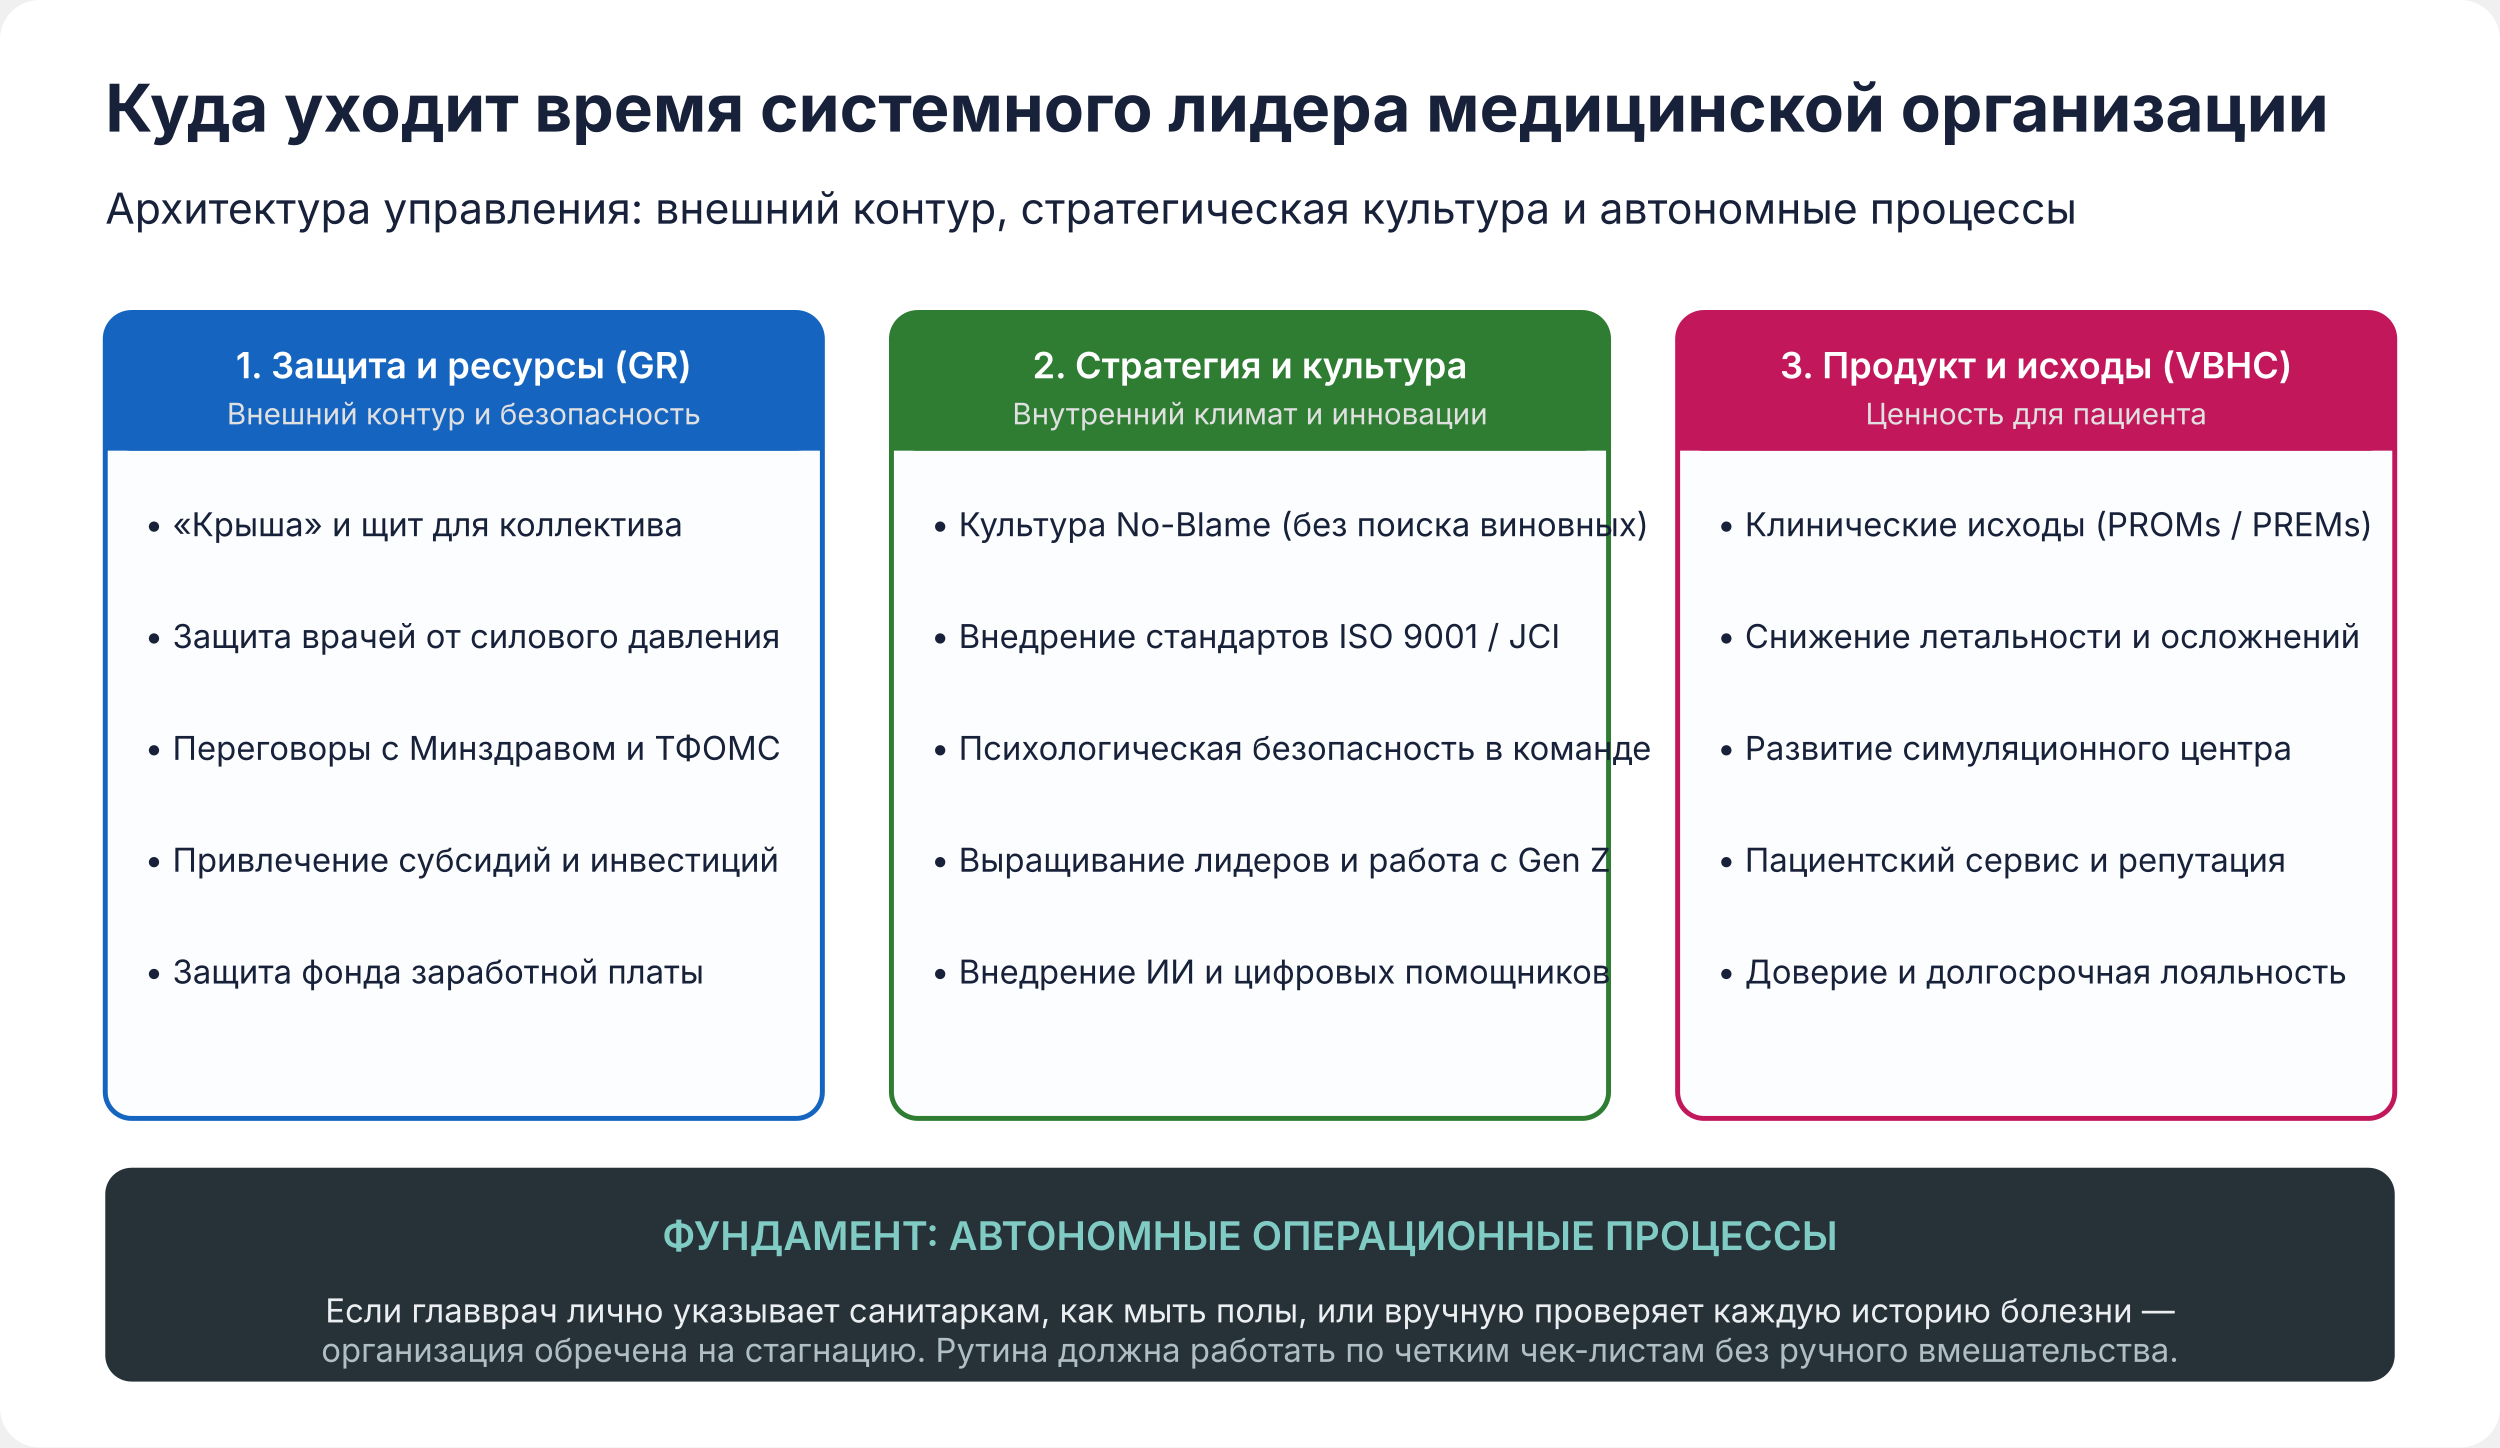
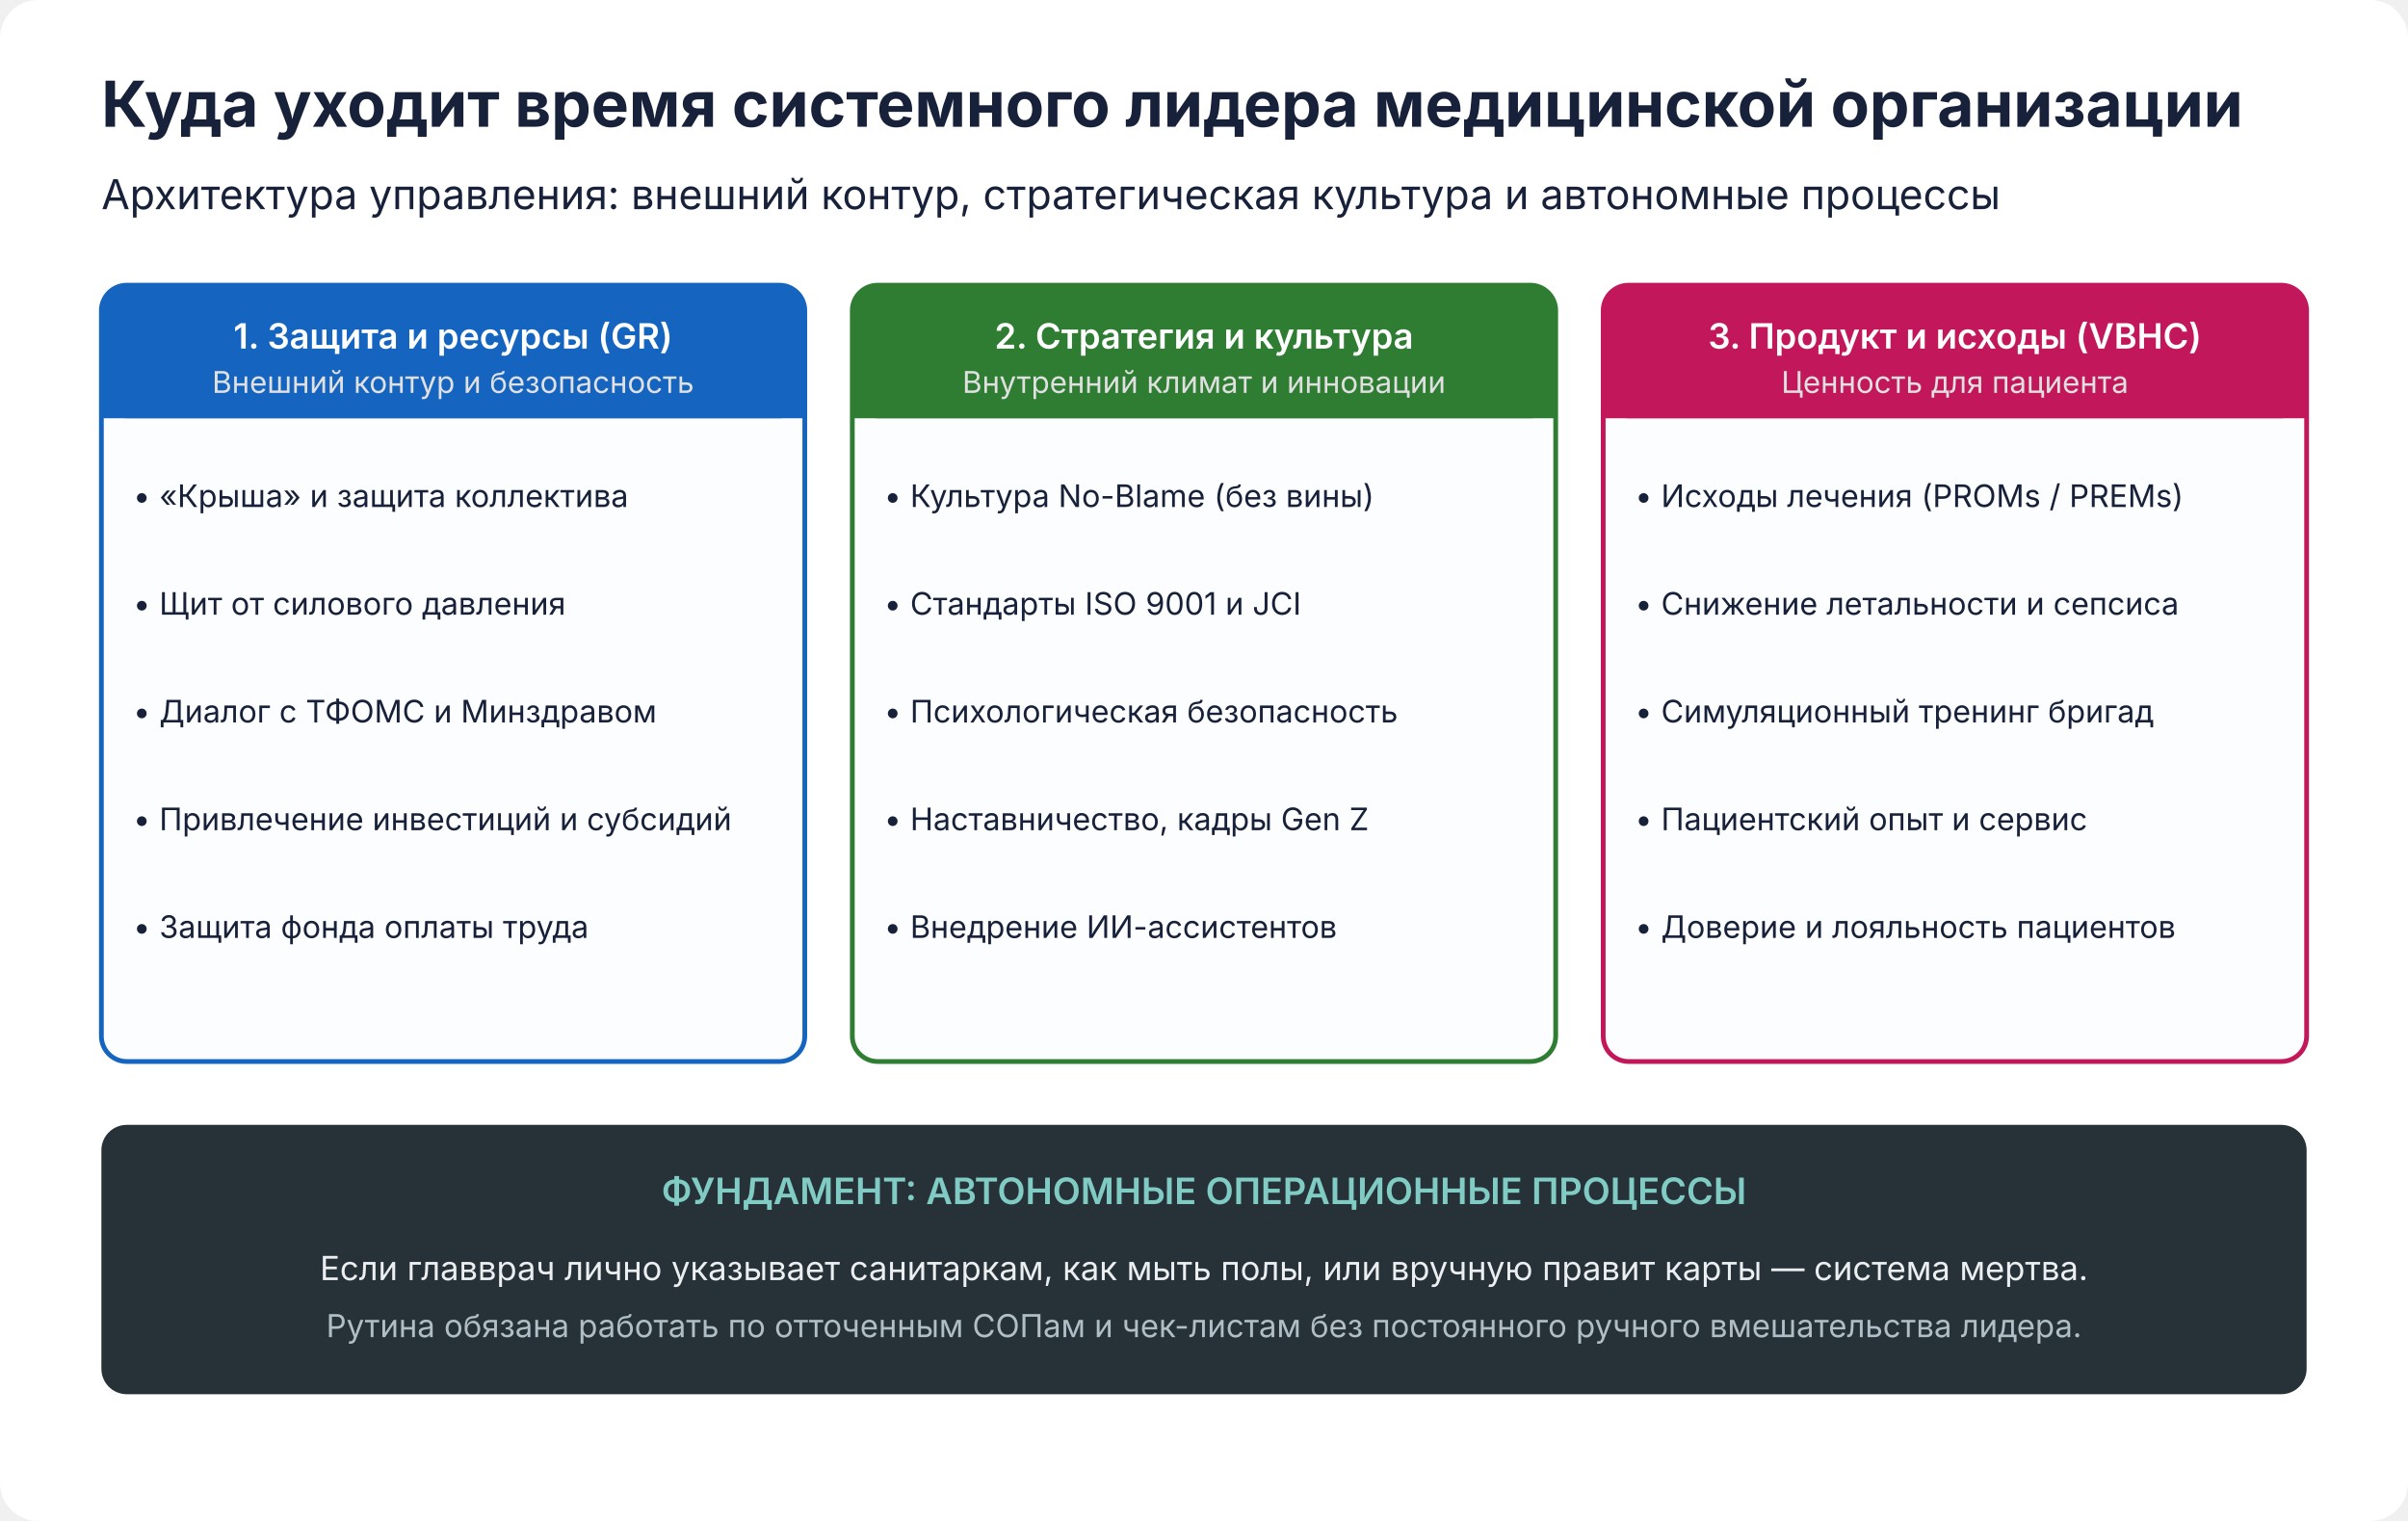
- <svg xmlns="http://www.w3.org/2000/svg" viewBox="0 0 760 440" role="img" aria-labelledby="title desc">
-   <style>text{font-family:Inter,system-ui,-apple-system,sans-serif;fill:#18213a;font-size:16px} .small{font-size:13px;fill:#54627a} .heading{font-size:20px;font-weight:700} .bold{font-weight:600}</style>
-   <rect width="760" height="440" rx="12" fill="#fff" />
+ <svg xmlns="http://www.w3.org/2000/svg" viewBox="0 0 760 480" role="img" aria-labelledby="title desc">
+   <style>text{font-family:Inter,system-ui,-apple-system,sans-serif;fill:#18213a;font-size:15px} .small{font-size:13px;fill:#54627a} .heading{font-size:20px;font-weight:700} .bold{font-weight:600}</style>
+   <rect width="760" height="480" rx="12" fill="#fff" />
  <text x="32.00" y="40.00" text-anchor="start" class="heading" style="fill:#18213a">Куда уходит время системного лидера медицинской организации</text>
-   <text x="32.00" y="68.00" text-anchor="start" class="small" style="fill:#18213a">Архитектура управления: внешний контур, стратегическая культура и автономные процессы</text>
-   <rect x="32.00" y="95.00" width="218.00" height="245.00" rx="8" fill="#fcfdfe" stroke="#1565c0" stroke-width="1.5" />
-   <rect x="32.00" y="95.00" width="218.00" height="42.00" rx="8" fill="#1565c0" />
-   <rect x="32.00" y="125.00" width="218.00" height="12.00" rx="0" fill="#1565c0" />
-   <text x="141.00" y="115.00" text-anchor="middle" class="bold" style="font-size:11px;fill:#fff">1. Защита и ресурсы (GR)</text>
-   <text x="141.00" y="129.00" text-anchor="middle" class="" style="font-size:9px;fill:#e0e0e0">Внешний контур и безопасность</text>
-   <text x="44.00" y="163.00" text-anchor="start" class="" style="font-size:10px;fill:#18213a">• «Крыша» и щит для коллектива</text>
-   <text x="44.00" y="197.00" text-anchor="start" class="" style="font-size:10px;fill:#18213a">• Защита врачей от силового давления</text>
-   <text x="44.00" y="231.00" text-anchor="start" class="" style="font-size:10px;fill:#18213a">• Переговоры с Минздравом и ТФОМС</text>
-   <text x="44.00" y="265.00" text-anchor="start" class="" style="font-size:10px;fill:#18213a">• Привлечение субсидий и инвестиций</text>
-   <text x="44.00" y="299.00" text-anchor="start" class="" style="font-size:10px;fill:#18213a">• Защита фонда заработной платы</text>
-   <rect x="271.00" y="95.00" width="218.00" height="245.00" rx="8" fill="#fcfdfe" stroke="#2e7d32" stroke-width="1.5" />
-   <rect x="271.00" y="95.00" width="218.00" height="42.00" rx="8" fill="#2e7d32" />
-   <rect x="271.00" y="125.00" width="218.00" height="12.00" rx="0" fill="#2e7d32" />
-   <text x="380.00" y="115.00" text-anchor="middle" class="bold" style="font-size:11px;fill:#fff">2. Стратегия и культура</text>
-   <text x="380.00" y="129.00" text-anchor="middle" class="" style="font-size:9px;fill:#e0e0e0">Внутренний климат и инновации</text>
-   <text x="283.00" y="163.00" text-anchor="start" class="" style="font-size:10px;fill:#18213a">• Культура No-Blame (без поиска виновных)</text>
-   <text x="283.00" y="197.00" text-anchor="start" class="" style="font-size:10px;fill:#18213a">• Внедрение стандартов ISO 9001 / JCI</text>
-   <text x="283.00" y="231.00" text-anchor="start" class="" style="font-size:10px;fill:#18213a">• Психологическая безопасность в команде</text>
-   <text x="283.00" y="265.00" text-anchor="start" class="" style="font-size:10px;fill:#18213a">• Выращивание лидеров и работа с Gen Z</text>
-   <text x="283.00" y="299.00" text-anchor="start" class="" style="font-size:10px;fill:#18213a">• Внедрение ИИ и цифровых помощников</text>
-   <rect x="510.00" y="95.00" width="218.00" height="245.00" rx="8" fill="#fcfdfe" stroke="#c2185b" stroke-width="1.5" />
-   <rect x="510.00" y="95.00" width="218.00" height="42.00" rx="8" fill="#c2185b" />
-   <rect x="510.00" y="125.00" width="218.00" height="12.00" rx="0" fill="#c2185b" />
-   <text x="619.00" y="115.00" text-anchor="middle" class="bold" style="font-size:11px;fill:#fff">3. Продукт и исходы (VBHC)</text>
-   <text x="619.00" y="129.00" text-anchor="middle" class="" style="font-size:9px;fill:#e0e0e0">Ценность для пациента</text>
-   <text x="522.00" y="163.00" text-anchor="start" class="" style="font-size:10px;fill:#18213a">• Клинические исходы (PROMs / PREMs)</text>
-   <text x="522.00" y="197.00" text-anchor="start" class="" style="font-size:10px;fill:#18213a">• Снижение летальности и осложнений</text>
-   <text x="522.00" y="231.00" text-anchor="start" class="" style="font-size:10px;fill:#18213a">• Развитие симуляционного центра</text>
-   <text x="522.00" y="265.00" text-anchor="start" class="" style="font-size:10px;fill:#18213a">• Пациентский сервис и репутация</text>
-   <text x="522.00" y="299.00" text-anchor="start" class="" style="font-size:10px;fill:#18213a">• Доверие и долгосрочная лояльность</text>
-   <rect x="32.00" y="355.00" width="696.00" height="65.00" rx="8" fill="#263238" />
-   <text x="380.00" y="380.00" text-anchor="middle" class="bold" style="font-size:12px;fill:#80cbc4">ФУНДАМЕНТ: АВТОНОМНЫЕ ОПЕРАЦИОННЫЕ ПРОЦЕССЫ</text>
-   <text x="380.00" y="402.00" text-anchor="middle" class="" style="font-size:10px;fill:#eceff1">Если главврач лично указывает санитаркам, как мыть полы, или вручную проверяет каждую историю болезни —</text>
-   <text x="380.00" y="414.00" text-anchor="middle" class="" style="font-size:10px;fill:#b0bec5">организация обречена на стагнацию. Рутина должна работать по четким чек-листам без ручного вмешательства.</text>
+   <text x="32.00" y="66.00" text-anchor="start" class="small" style="fill:#18213a">Архитектура управления: внешний контур, стратегическая культура и автономные процессы</text>
+   <rect x="32.00" y="90.00" width="222.00" height="245.00" rx="8" fill="#fcfdfe" stroke="#1565c0" stroke-width="1.5" />
+   <rect x="32.00" y="90.00" width="222.00" height="42.00" rx="8" fill="#1565c0" />
+   <rect x="32.00" y="120.00" width="222.00" height="12.00" rx="0" fill="#1565c0" />
+   <text x="143.00" y="110.00" text-anchor="middle" class="bold" style="font-size:11px;fill:#fff">1. Защита и ресурсы (GR)</text>
+   <text x="143.00" y="124.00" text-anchor="middle" class="" style="font-size:9.5px;fill:#e0e0e0">Внешний контур и безопасность</text>
+   <text x="42.00" y="160.00" text-anchor="start" class="" style="font-size:9.8px;fill:#18213a">• «Крыша» и защита коллектива</text>
+   <text x="42.00" y="194.00" text-anchor="start" class="" style="font-size:9.8px;fill:#18213a">• Щит от силового давления</text>
+   <text x="42.00" y="228.00" text-anchor="start" class="" style="font-size:9.8px;fill:#18213a">• Диалог с ТФОМС и Минздравом</text>
+   <text x="42.00" y="262.00" text-anchor="start" class="" style="font-size:9.8px;fill:#18213a">• Привлечение инвестиций и субсидий</text>
+   <text x="42.00" y="296.00" text-anchor="start" class="" style="font-size:9.8px;fill:#18213a">• Защита фонда оплаты труда</text>
+   <rect x="269.00" y="90.00" width="222.00" height="245.00" rx="8" fill="#fcfdfe" stroke="#2e7d32" stroke-width="1.5" />
+   <rect x="269.00" y="90.00" width="222.00" height="42.00" rx="8" fill="#2e7d32" />
+   <rect x="269.00" y="120.00" width="222.00" height="12.00" rx="0" fill="#2e7d32" />
+   <text x="380.00" y="110.00" text-anchor="middle" class="bold" style="font-size:11px;fill:#fff">2. Стратегия и культура</text>
+   <text x="380.00" y="124.00" text-anchor="middle" class="" style="font-size:9.5px;fill:#e0e0e0">Внутренний климат и инновации</text>
+   <text x="279.00" y="160.00" text-anchor="start" class="" style="font-size:9.8px;fill:#18213a">• Культура No-Blame (без вины)</text>
+   <text x="279.00" y="194.00" text-anchor="start" class="" style="font-size:9.8px;fill:#18213a">• Стандарты ISO 9001 и JCI</text>
+   <text x="279.00" y="228.00" text-anchor="start" class="" style="font-size:9.8px;fill:#18213a">• Психологическая безопасность</text>
+   <text x="279.00" y="262.00" text-anchor="start" class="" style="font-size:9.8px;fill:#18213a">• Наставничество, кадры Gen Z</text>
+   <text x="279.00" y="296.00" text-anchor="start" class="" style="font-size:9.8px;fill:#18213a">• Внедрение ИИ-ассистентов</text>
+   <rect x="506.00" y="90.00" width="222.00" height="245.00" rx="8" fill="#fcfdfe" stroke="#c2185b" stroke-width="1.5" />
+   <rect x="506.00" y="90.00" width="222.00" height="42.00" rx="8" fill="#c2185b" />
+   <rect x="506.00" y="120.00" width="222.00" height="12.00" rx="0" fill="#c2185b" />
+   <text x="617.00" y="110.00" text-anchor="middle" class="bold" style="font-size:11px;fill:#fff">3. Продукт и исходы (VBHC)</text>
+   <text x="617.00" y="124.00" text-anchor="middle" class="" style="font-size:9.5px;fill:#e0e0e0">Ценность для пациента</text>
+   <text x="516.00" y="160.00" text-anchor="start" class="" style="font-size:9.8px;fill:#18213a">• Исходы лечения (PROMs / PREMs)</text>
+   <text x="516.00" y="194.00" text-anchor="start" class="" style="font-size:9.8px;fill:#18213a">• Снижение летальности и сепсиса</text>
+   <text x="516.00" y="228.00" text-anchor="start" class="" style="font-size:9.8px;fill:#18213a">• Симуляционный тренинг бригад</text>
+   <text x="516.00" y="262.00" text-anchor="start" class="" style="font-size:9.8px;fill:#18213a">• Пациентский опыт и сервис</text>
+   <text x="516.00" y="296.00" text-anchor="start" class="" style="font-size:9.8px;fill:#18213a">• Доверие и лояльность пациентов</text>
+   <rect x="32.00" y="355.00" width="696.00" height="85.00" rx="8" fill="#263238" />
+   <text x="380.00" y="380.00" text-anchor="middle" class="bold" style="font-size:11.5px;fill:#80cbc4">ФУНДАМЕНТ: АВТОНОМНЫЕ ОПЕРАЦИОННЫЕ ПРОЦЕССЫ</text>
+   <text x="380.00" y="404.00" text-anchor="middle" class="" style="font-size:10.5px;fill:#eceff1">Если главврач лично указывает санитаркам, как мыть полы, или вручную правит карты — система мертва.</text>
+   <text x="380.00" y="422.00" text-anchor="middle" class="" style="font-size:10px;fill:#b0bec5">Рутина обязана работать по отточенным СОПам и чек-листам без постоянного ручного вмешательства лидера.</text>
</svg>
